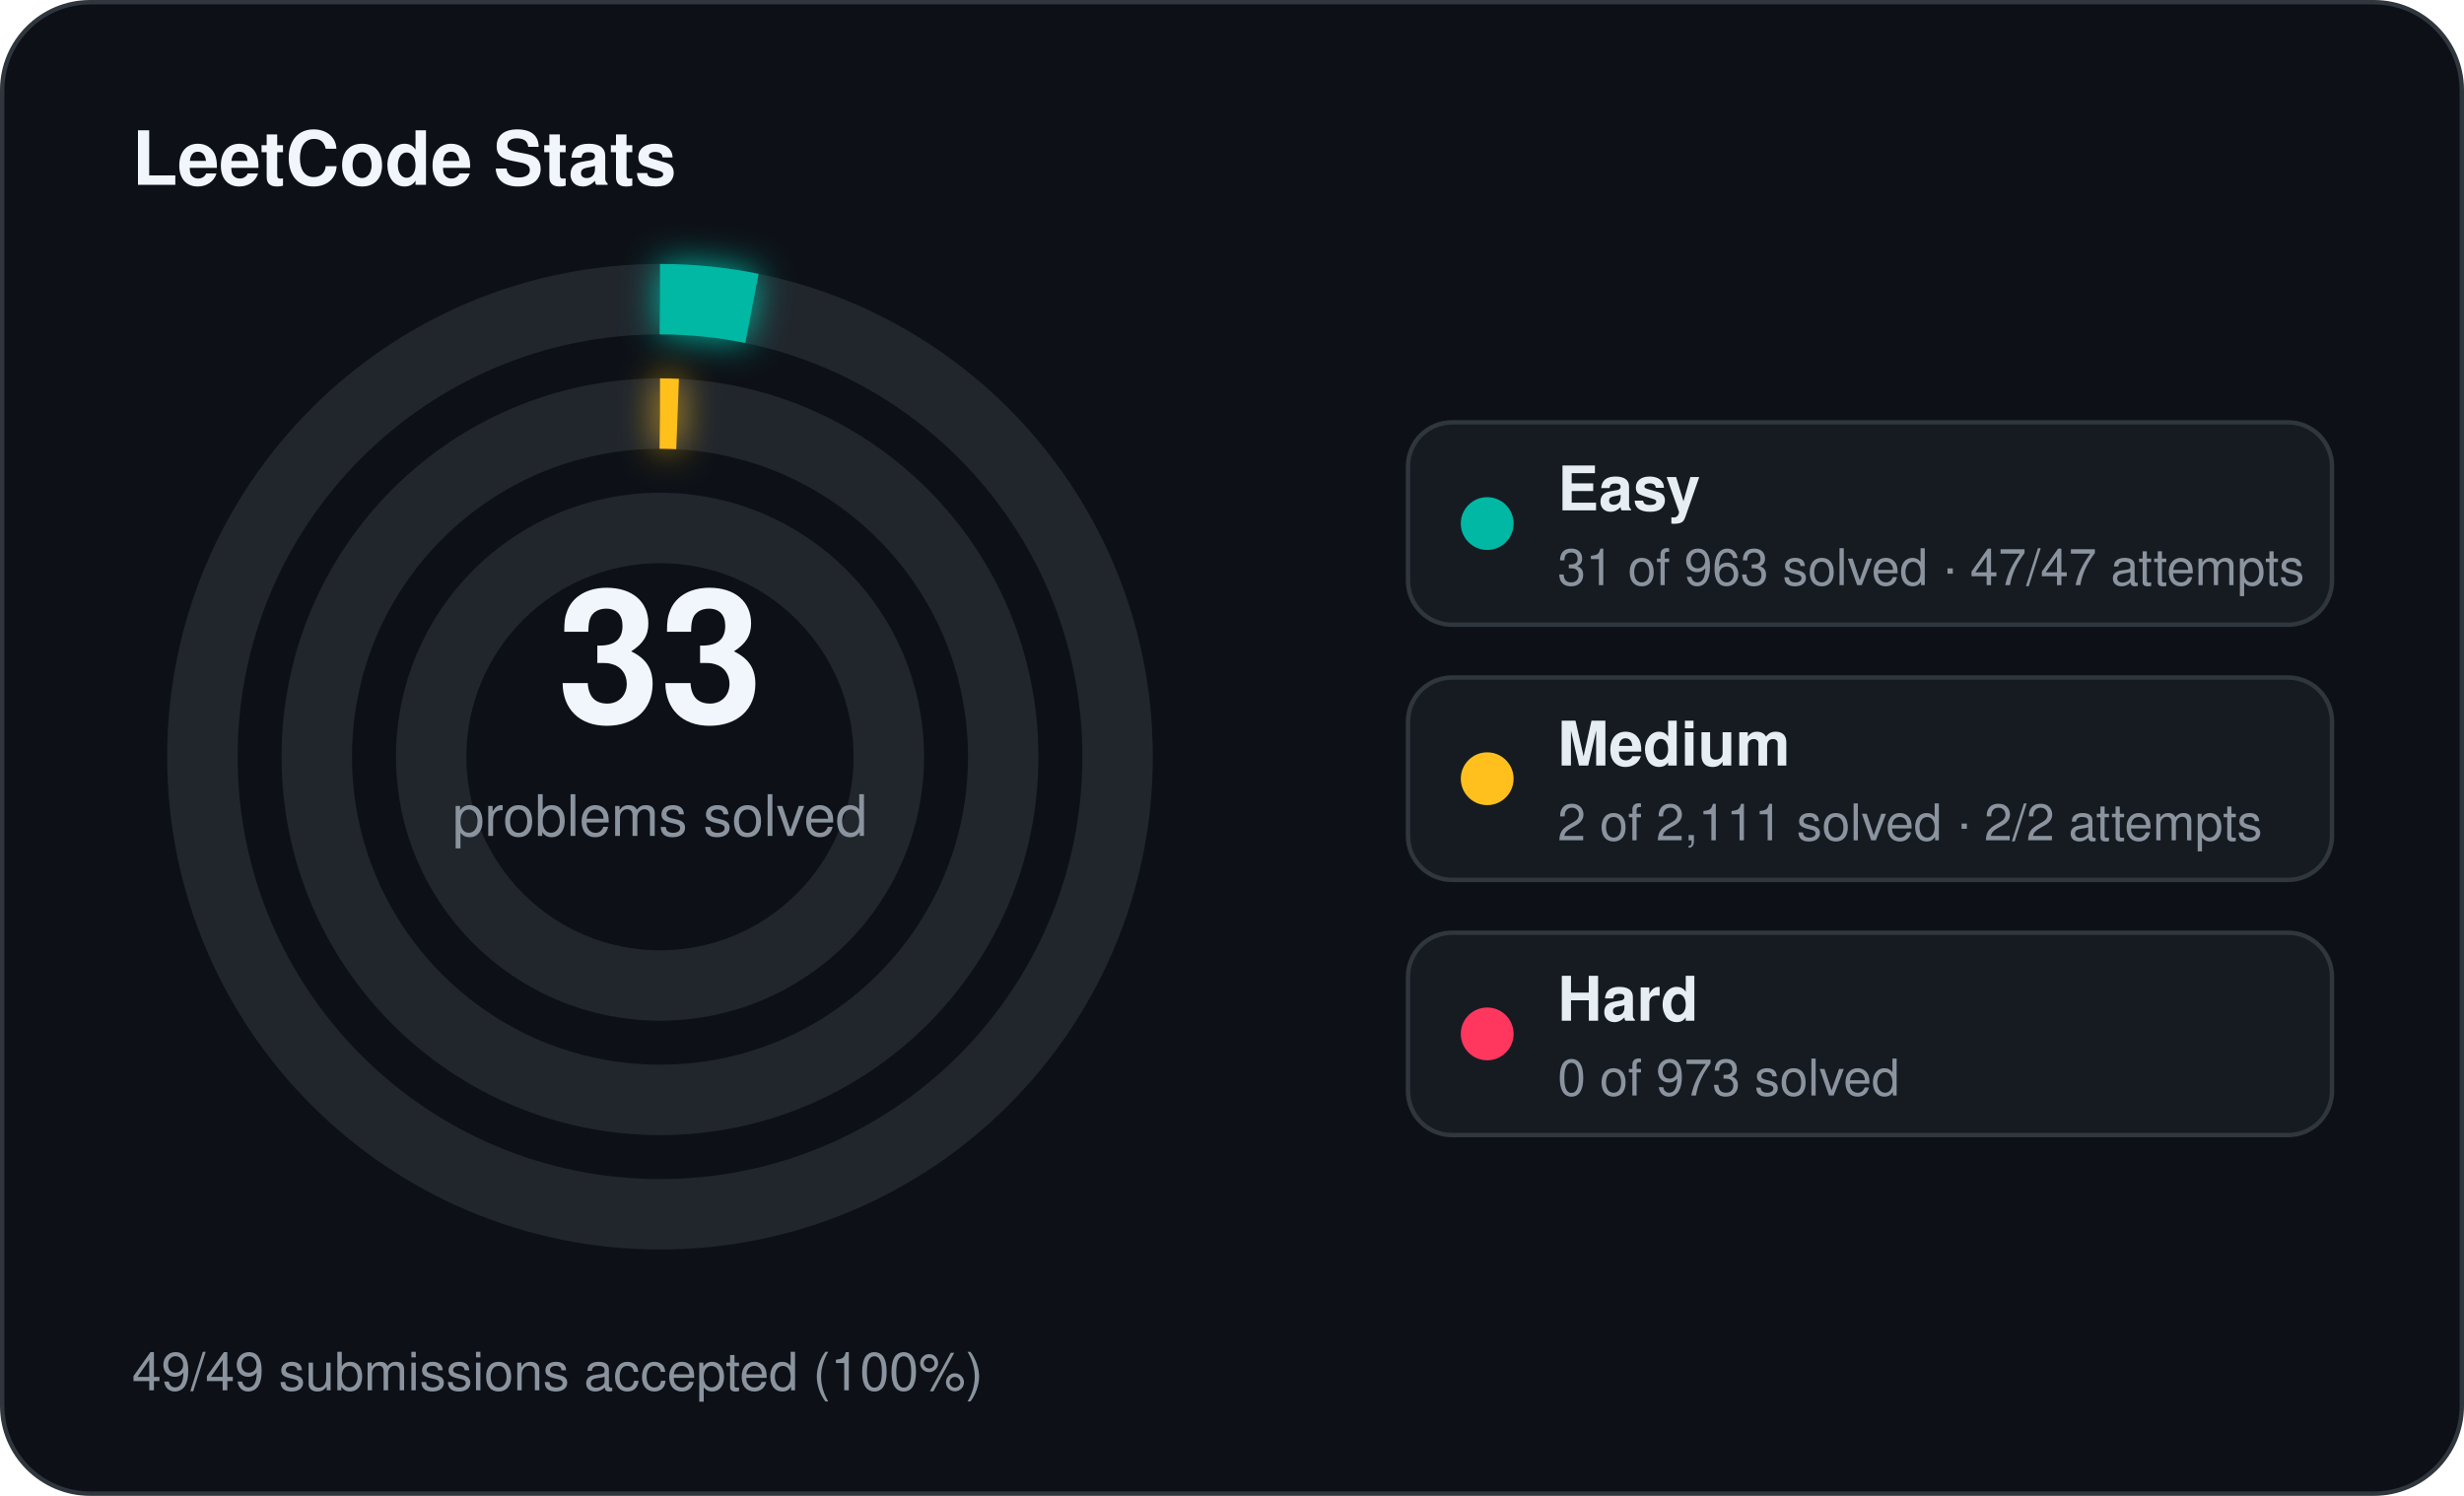
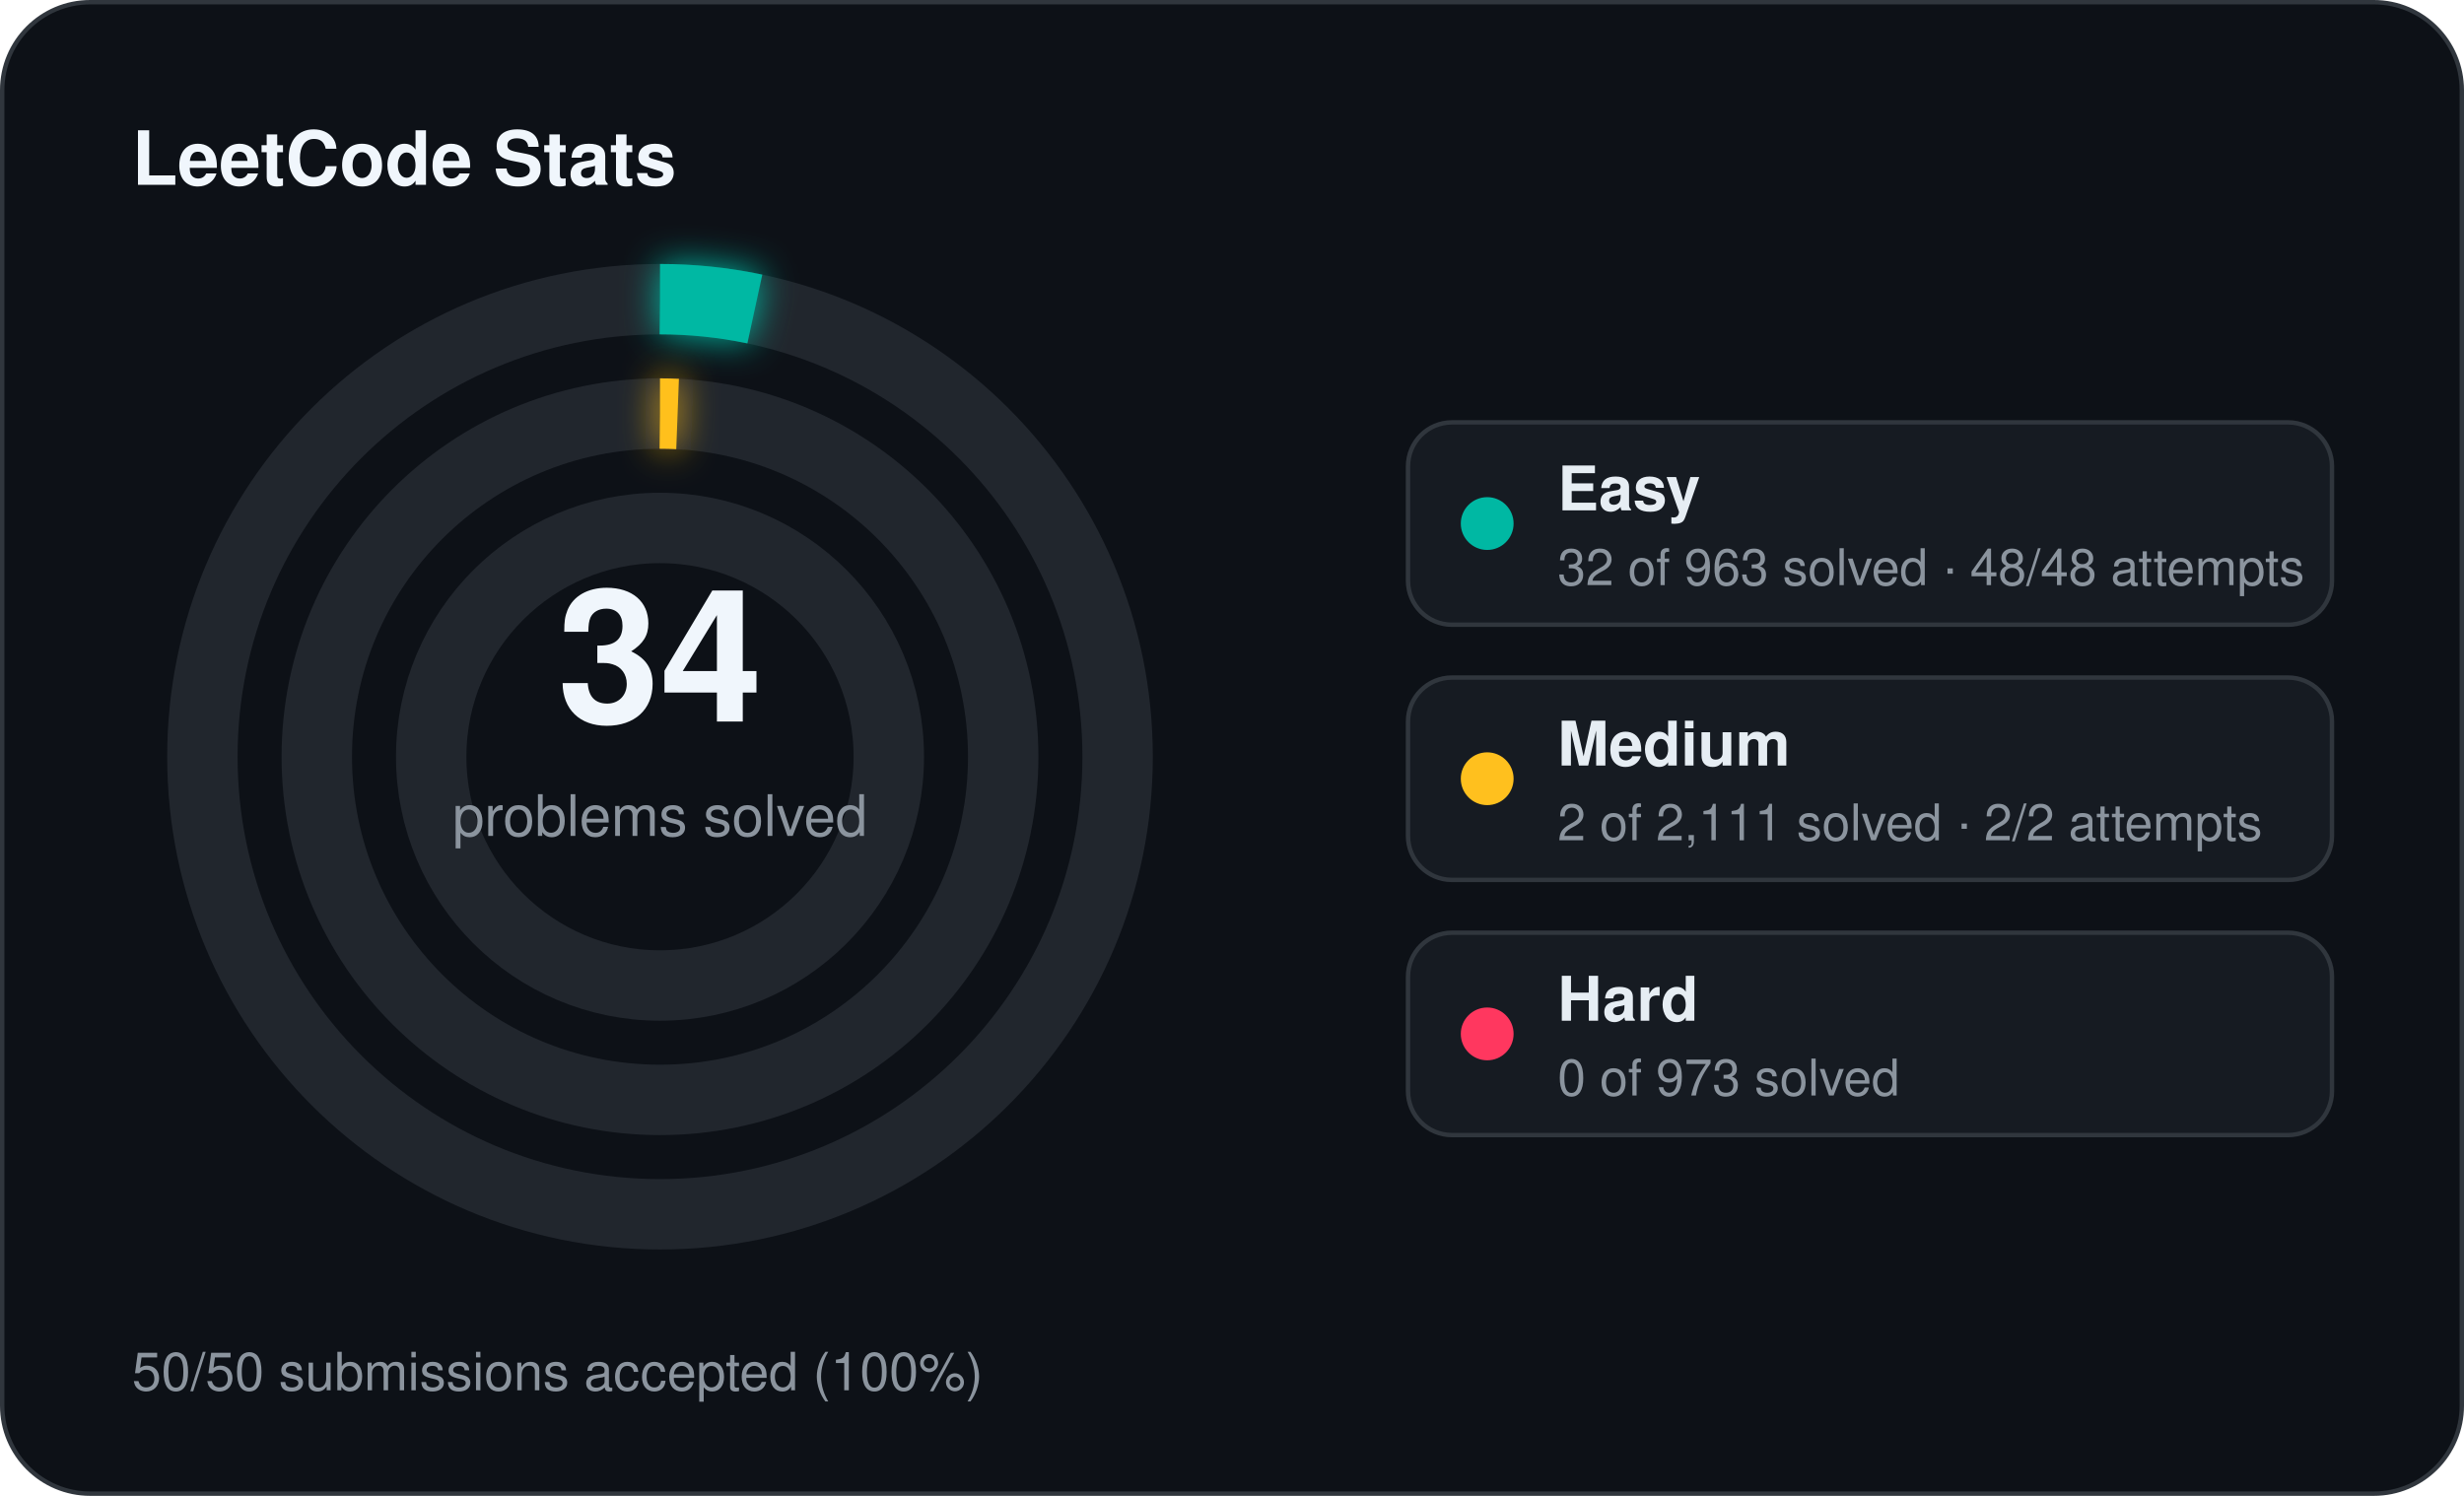
<svg xmlns="http://www.w3.org/2000/svg" width="560" height="340" viewBox="0 0 560 340">
  <defs>
    <filter id="stats-glow" x="-60%" y="-60%" width="220%" height="220%">
      <feGaussianBlur stdDeviation="4" result="blur" />
      <feMerge>
        <feMergeNode in="blur" />
        <feMergeNode in="SourceGraphic" />
      </feMerge>
    </filter>
  </defs>
  <rect x="0.5" y="0.5" width="559" height="339" rx="20" fill="#0d1117" stroke="#30363d" stroke-width="1" />
  <text x="30" y="42" fill="#f0f6fc" font-family="Segoe UI, Helvetica, Arial, sans-serif" font-size="17" font-weight="700">LeetCode Stats</text>
  <circle cx="150" cy="172" r="104" fill="none" stroke="#21262d" stroke-width="16" />
-   <circle cx="150" cy="172" r="104" fill="none" stroke="#00b8a3" stroke-width="16" stroke-linecap="butt" stroke-dasharray="21.04 653.45" transform="rotate(-90 150 172)" filter="url(#stats-glow)" />
+   <circle cx="150" cy="172" r="104" fill="none" stroke="#00b8a3" stroke-width="16" stroke-linecap="butt" stroke-dasharray="21.71 653.45" transform="rotate(-90 150 172)" filter="url(#stats-glow)" />
  <circle cx="150" cy="172" r="78" fill="none" stroke="#21262d" stroke-width="16" />
  <circle cx="150" cy="172" r="78" fill="none" stroke="#ffc01e" stroke-width="16" stroke-linecap="butt" stroke-dasharray="4.00 490.09" transform="rotate(-90 150 172)" filter="url(#stats-glow)" />
  <circle cx="150" cy="172" r="52" fill="none" stroke="#21262d" stroke-width="16" />
-   <text x="150" y="164" text-anchor="middle" fill="#f0f6fc" font-family="Segoe UI, Helvetica, Arial, sans-serif" font-size="42" font-weight="700">33</text>
+   <text x="150" y="164" text-anchor="middle" fill="#f0f6fc" font-family="Segoe UI, Helvetica, Arial, sans-serif" font-size="42" font-weight="700">34</text>
  <text x="150" y="190" text-anchor="middle" fill="#8b949e" font-family="Segoe UI, Helvetica, Arial, sans-serif" font-size="13">problems solved</text>
  <rect x="320" y="96" width="210" height="46" rx="10" fill="#161b22" stroke="#30363d" stroke-width="1" />
  <circle cx="338" cy="119" r="6" fill="#00b8a3" />
  <text x="354" y="116" fill="#e6edf3" font-family="Segoe UI, Helvetica, Arial, sans-serif" font-size="14" font-weight="600">Easy</text>
-   <text x="354" y="133" fill="#8b949e" font-family="Segoe UI, Helvetica, Arial, sans-serif" font-size="11.5">31 of 963 solved · 47/47 attempts</text>
+   <text x="354" y="133" fill="#8b949e" font-family="Segoe UI, Helvetica, Arial, sans-serif" font-size="11.5">32 of 963 solved · 48/48 attempts</text>
  <rect x="320" y="154" width="210" height="46" rx="10" fill="#161b22" stroke="#30363d" stroke-width="1" />
  <circle cx="338" cy="177" r="6" fill="#ffc01e" />
  <text x="354" y="174" fill="#e6edf3" font-family="Segoe UI, Helvetica, Arial, sans-serif" font-size="14" font-weight="600">Medium</text>
  <text x="354" y="191" fill="#8b949e" font-family="Segoe UI, Helvetica, Arial, sans-serif" font-size="11.5">2 of 2,111 solved · 2/2 attempts</text>
  <rect x="320" y="212" width="210" height="46" rx="10" fill="#161b22" stroke="#30363d" stroke-width="1" />
  <circle cx="338" cy="235" r="6" fill="#ff375f" />
  <text x="354" y="232" fill="#e6edf3" font-family="Segoe UI, Helvetica, Arial, sans-serif" font-size="14" font-weight="600">Hard</text>
  <text x="354" y="249" fill="#8b949e" font-family="Segoe UI, Helvetica, Arial, sans-serif" font-size="11.5">0 of 973 solved</text>
-   <text x="30" y="316" fill="#8b949e" font-family="Segoe UI, Helvetica, Arial, sans-serif" font-size="12">49/49 submissions accepted (100%)</text>
+   <text x="30" y="316" fill="#8b949e" font-family="Segoe UI, Helvetica, Arial, sans-serif" font-size="12">50/50 submissions accepted (100%)</text>
</svg>
